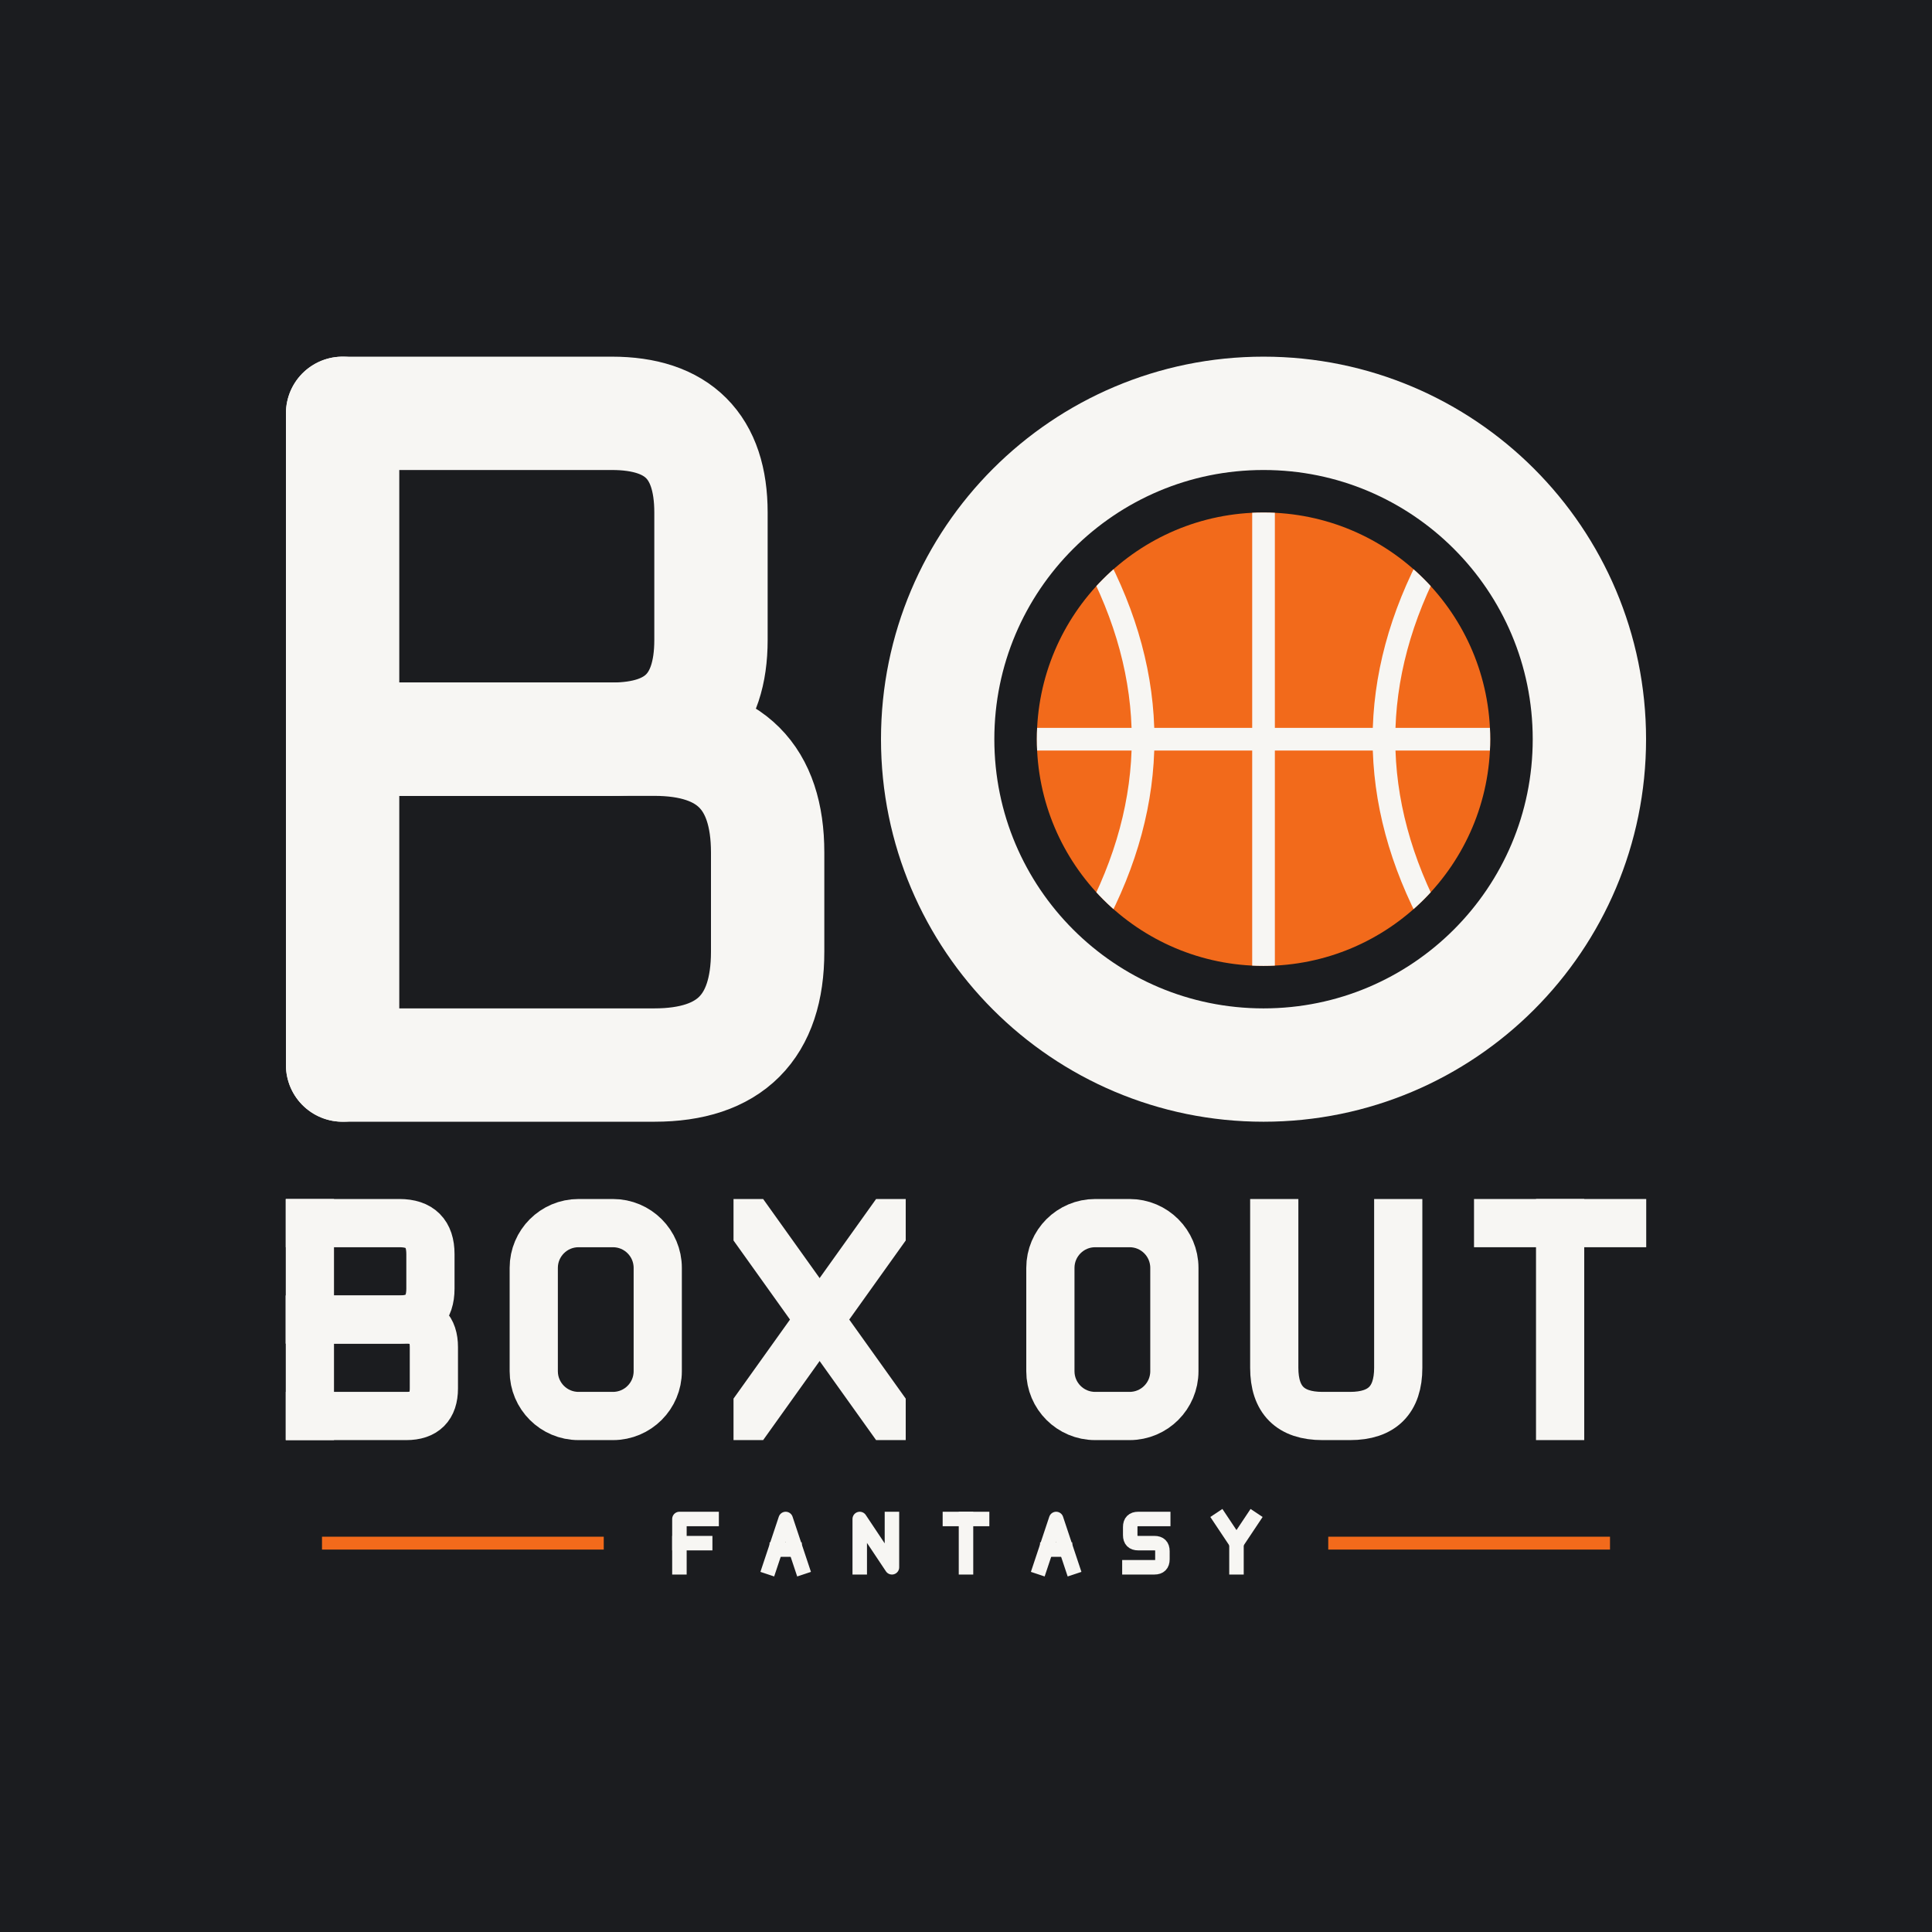
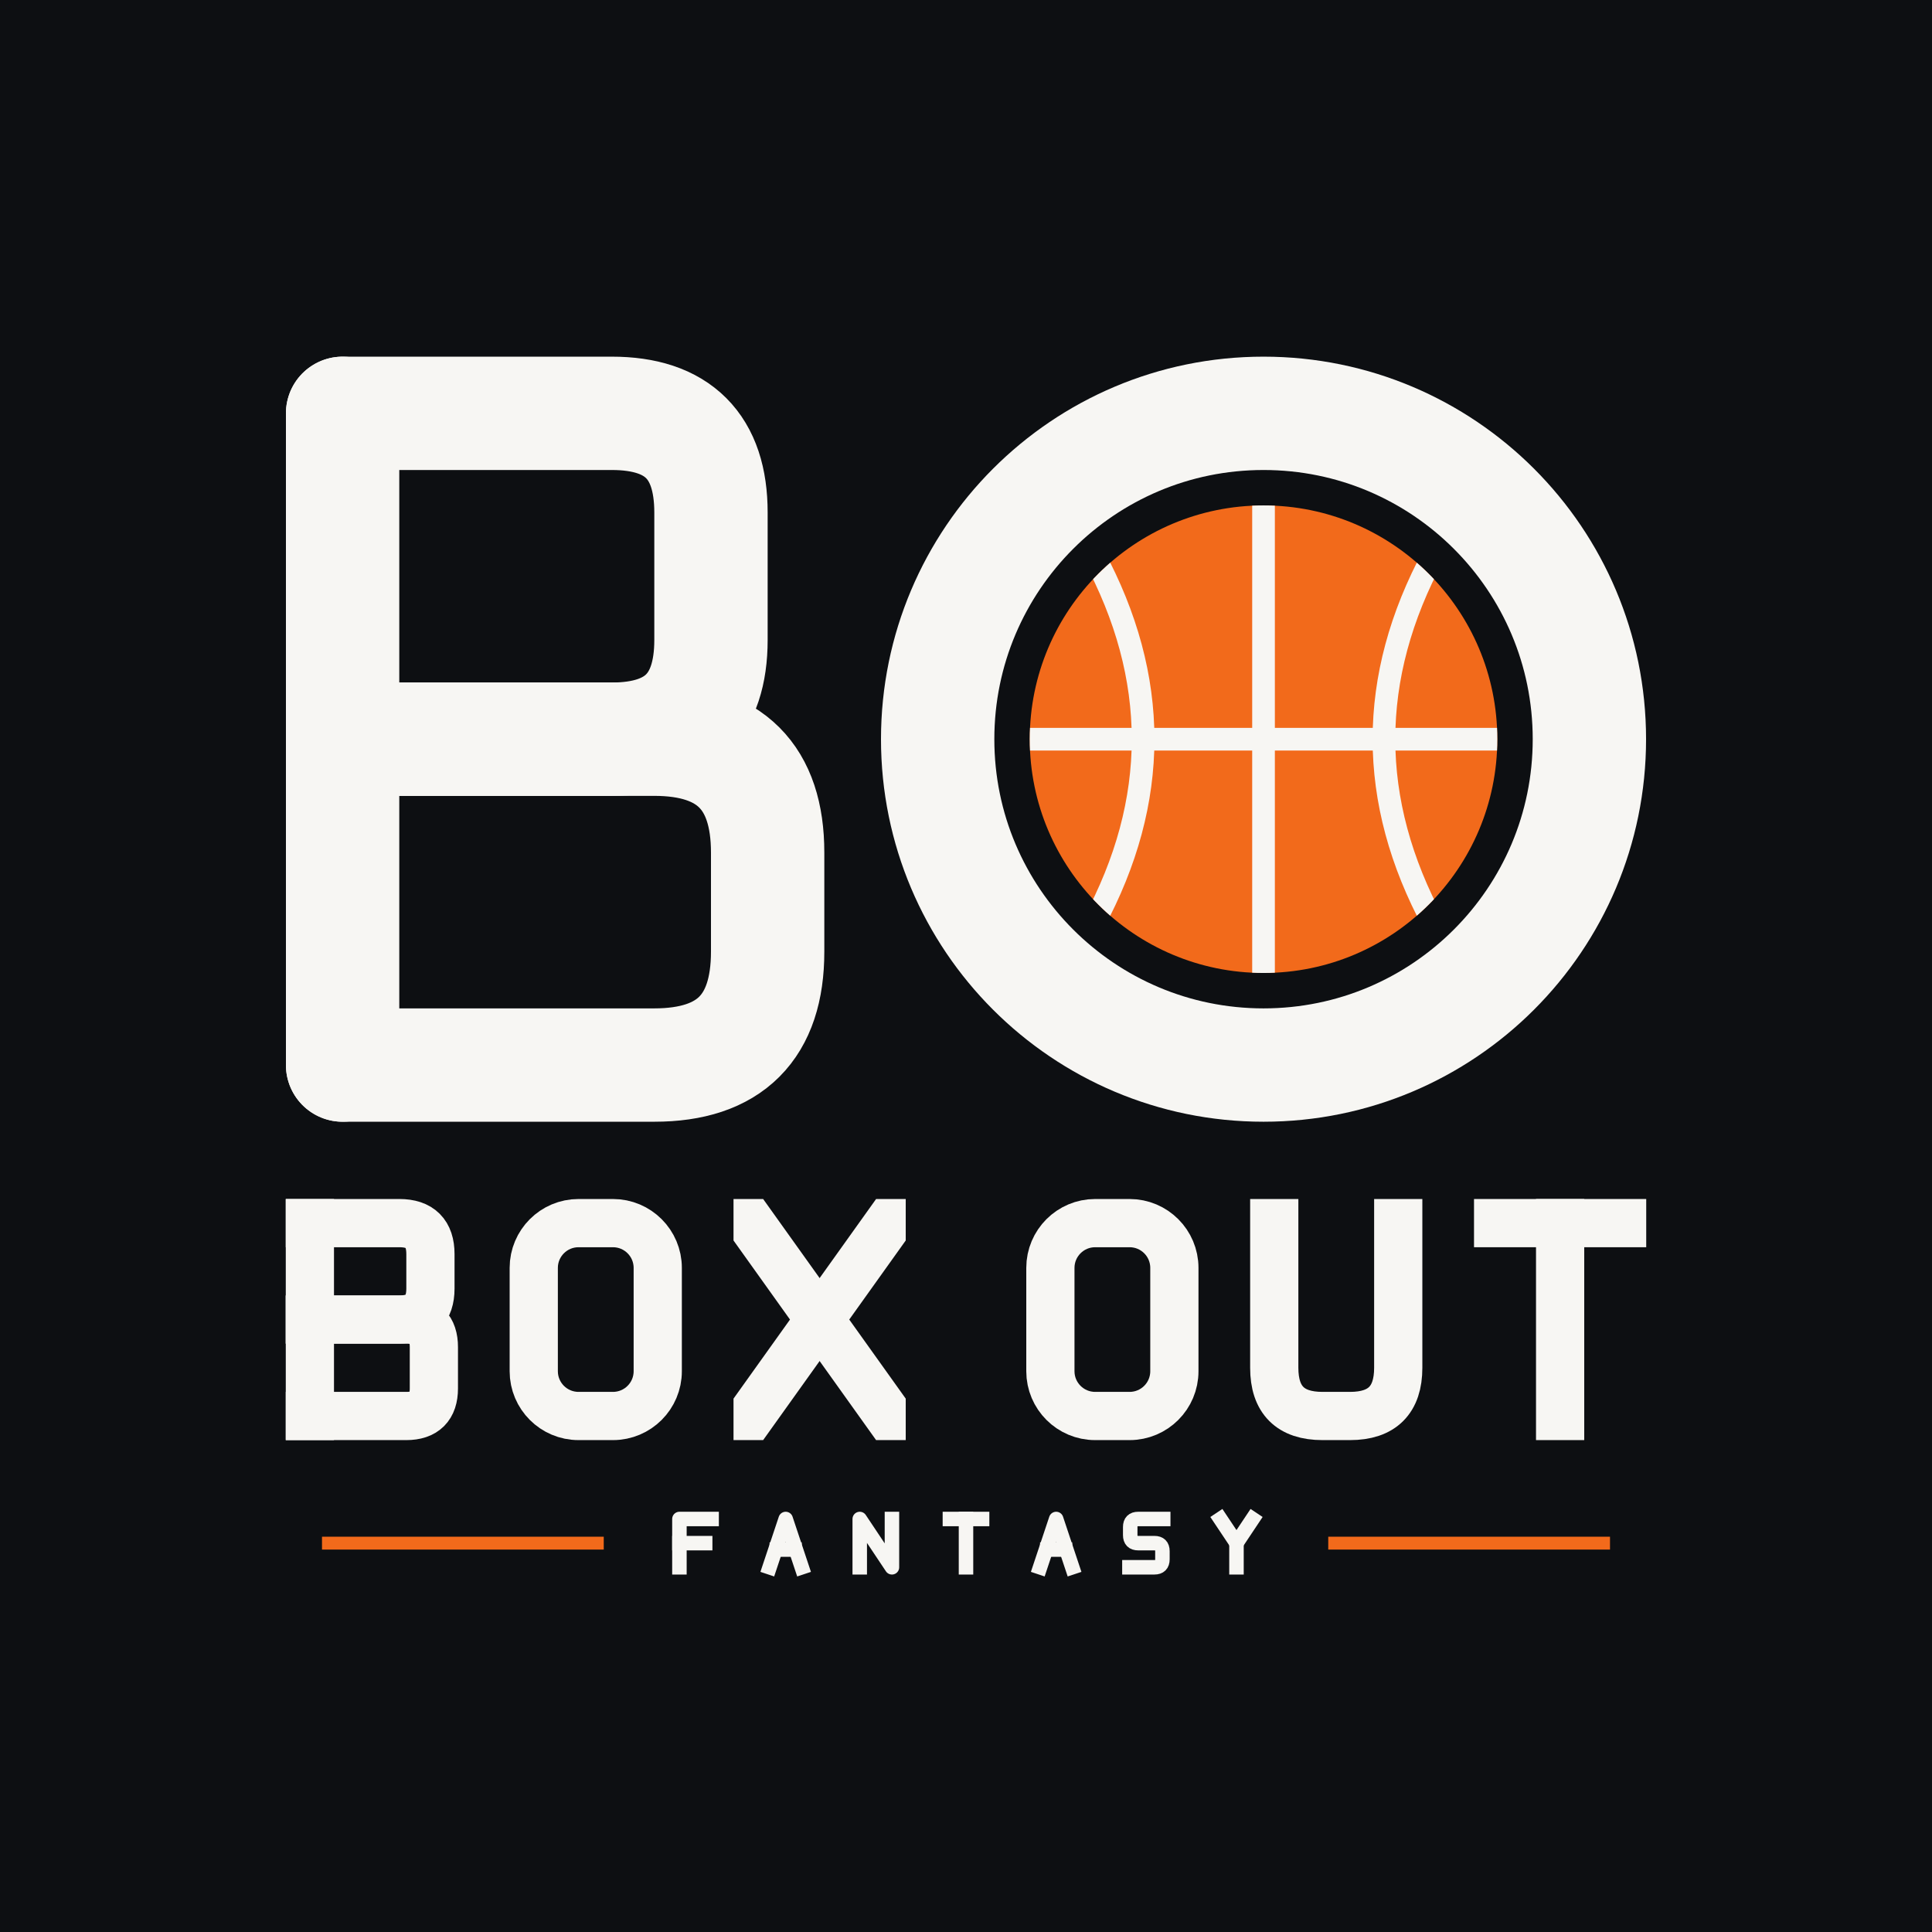
<svg xmlns="http://www.w3.org/2000/svg" viewBox="0 0 1200 1200" width="1200" height="1200">
  <defs>
    <clipPath id="ball">
-       <circle cx="810" cy="530" r="160" />
+       <circle cx="810" cy="530" r="165" />
    </clipPath>
    <clipPath id="lb">
      <rect x="0" y="0" width="100" height="140" />
    </clipPath>
  </defs>
-   <rect width="1200" height="1200" rx="0" fill="#1B1C1F" />
+   <rect width="1200" height="1200" rx="0" fill="#0D0F12" />
  <g transform="translate(600,459.1266) scale(0.88) translate(-600,-530)">
    <g fill="none" stroke="#F7F6F3" stroke-width="80" stroke-linejoin="round" stroke-linecap="round">
      <path d="M160 300 V760" />
      <path d="M160 300 H350 Q420 300 420 370 V460 Q420 530 350 530 H160" />
      <path d="M160 530 H380 Q460 530 460 610 V680 Q460 760 380 760 H160" />
      <circle cx="810" cy="530" r="230" />
    </g>
-     <circle cx="810" cy="530" r="160" fill="#F26A1B" />
+     <circle cx="810" cy="530" r="165" fill="#F26A1B" />
    <g clip-path="url(#ball)" fill="none" stroke="#F7F6F3" stroke-width="16">
      <path d="M810 360 V700" />
      <path d="M640 530 H980" />
      <path d="M690 400 Q760 530 690 660" />
      <path d="M930 400 Q860 530 930 660" />
    </g>
  </g>
  <g transform="translate(177.5,744.7266) scale(1.06962)" fill="none" stroke="#F7F6F3" stroke-width="28" stroke-linecap="square" stroke-linejoin="miter">
    <g transform="translate(0,0)">
      <path d="M14 14 V126" />
      <path d="M14 14 H66 Q84 14 84 32 V52 Q84 70 66 70 H14" />
      <path d="M14 70 H70 Q86 70 86 86 V110 Q86 126 70 126 H14" />
    </g>
    <g transform="translate(130,0)">
      <rect x="14" y="14" width="72" height="112" rx="26" />
    </g>
    <g transform="translate(260,0)">
      <g clip-path="url(#lb)" stroke-linecap="butt">
        <path d="M0 0 L100 140" />
        <path d="M100 0 L0 140" />
      </g>
    </g>
    <g transform="translate(430,0)">
      <rect x="14" y="14" width="72" height="112" rx="26" />
    </g>
    <g transform="translate(560,0)">
      <path d="M14 14 V98 Q14 126 42 126 H58 Q86 126 86 98 V14" />
    </g>
    <g transform="translate(690,0)">
      <path d="M14 14 H86" />
      <path d="M50 14 V126" />
    </g>
  </g>
  <g transform="translate(200.0,938.4734) scale(1.0)">
    <g fill="none" stroke="#F7F6F3" stroke-width="9" stroke-linecap="square" stroke-linejoin="round">
      <g transform="translate(217,0)">
        <path d="M5 35 V5 H25" />
        <path d="M5 20 H21" />
      </g>
      <g transform="translate(273,0)">
        <path d="M5 35 L15 5 L25 35" />
        <path d="M9.5 24 H20.5" />
      </g>
      <g transform="translate(329,0)">
        <path d="M5 35 V5 L25 35 V5" />
      </g>
      <g transform="translate(385,0)">
        <path d="M5 5 H25" />
        <path d="M15 5 V35" />
      </g>
      <g transform="translate(441,0)">
        <path d="M5 35 L15 5 L25 35" />
        <path d="M9.5 24 H20.5" />
      </g>
      <g transform="translate(497,0)">
        <g stroke-linecap="butt">
          <path d="M30 5 H10 Q5 5 5 10 V15 Q5 20 10 20 H20 Q25 20 25 25 V30 Q25 35 20 35 H0" />
        </g>
      </g>
      <g transform="translate(553,0)">
        <path d="M5 5 L15 20 L25 5" />
        <path d="M15 20 V35" />
      </g>
    </g>
    <g stroke="#F26A1B" stroke-width="8">
      <path d="M0 20 H175" />
      <path d="M625 20 H800" />
    </g>
  </g>
</svg>
